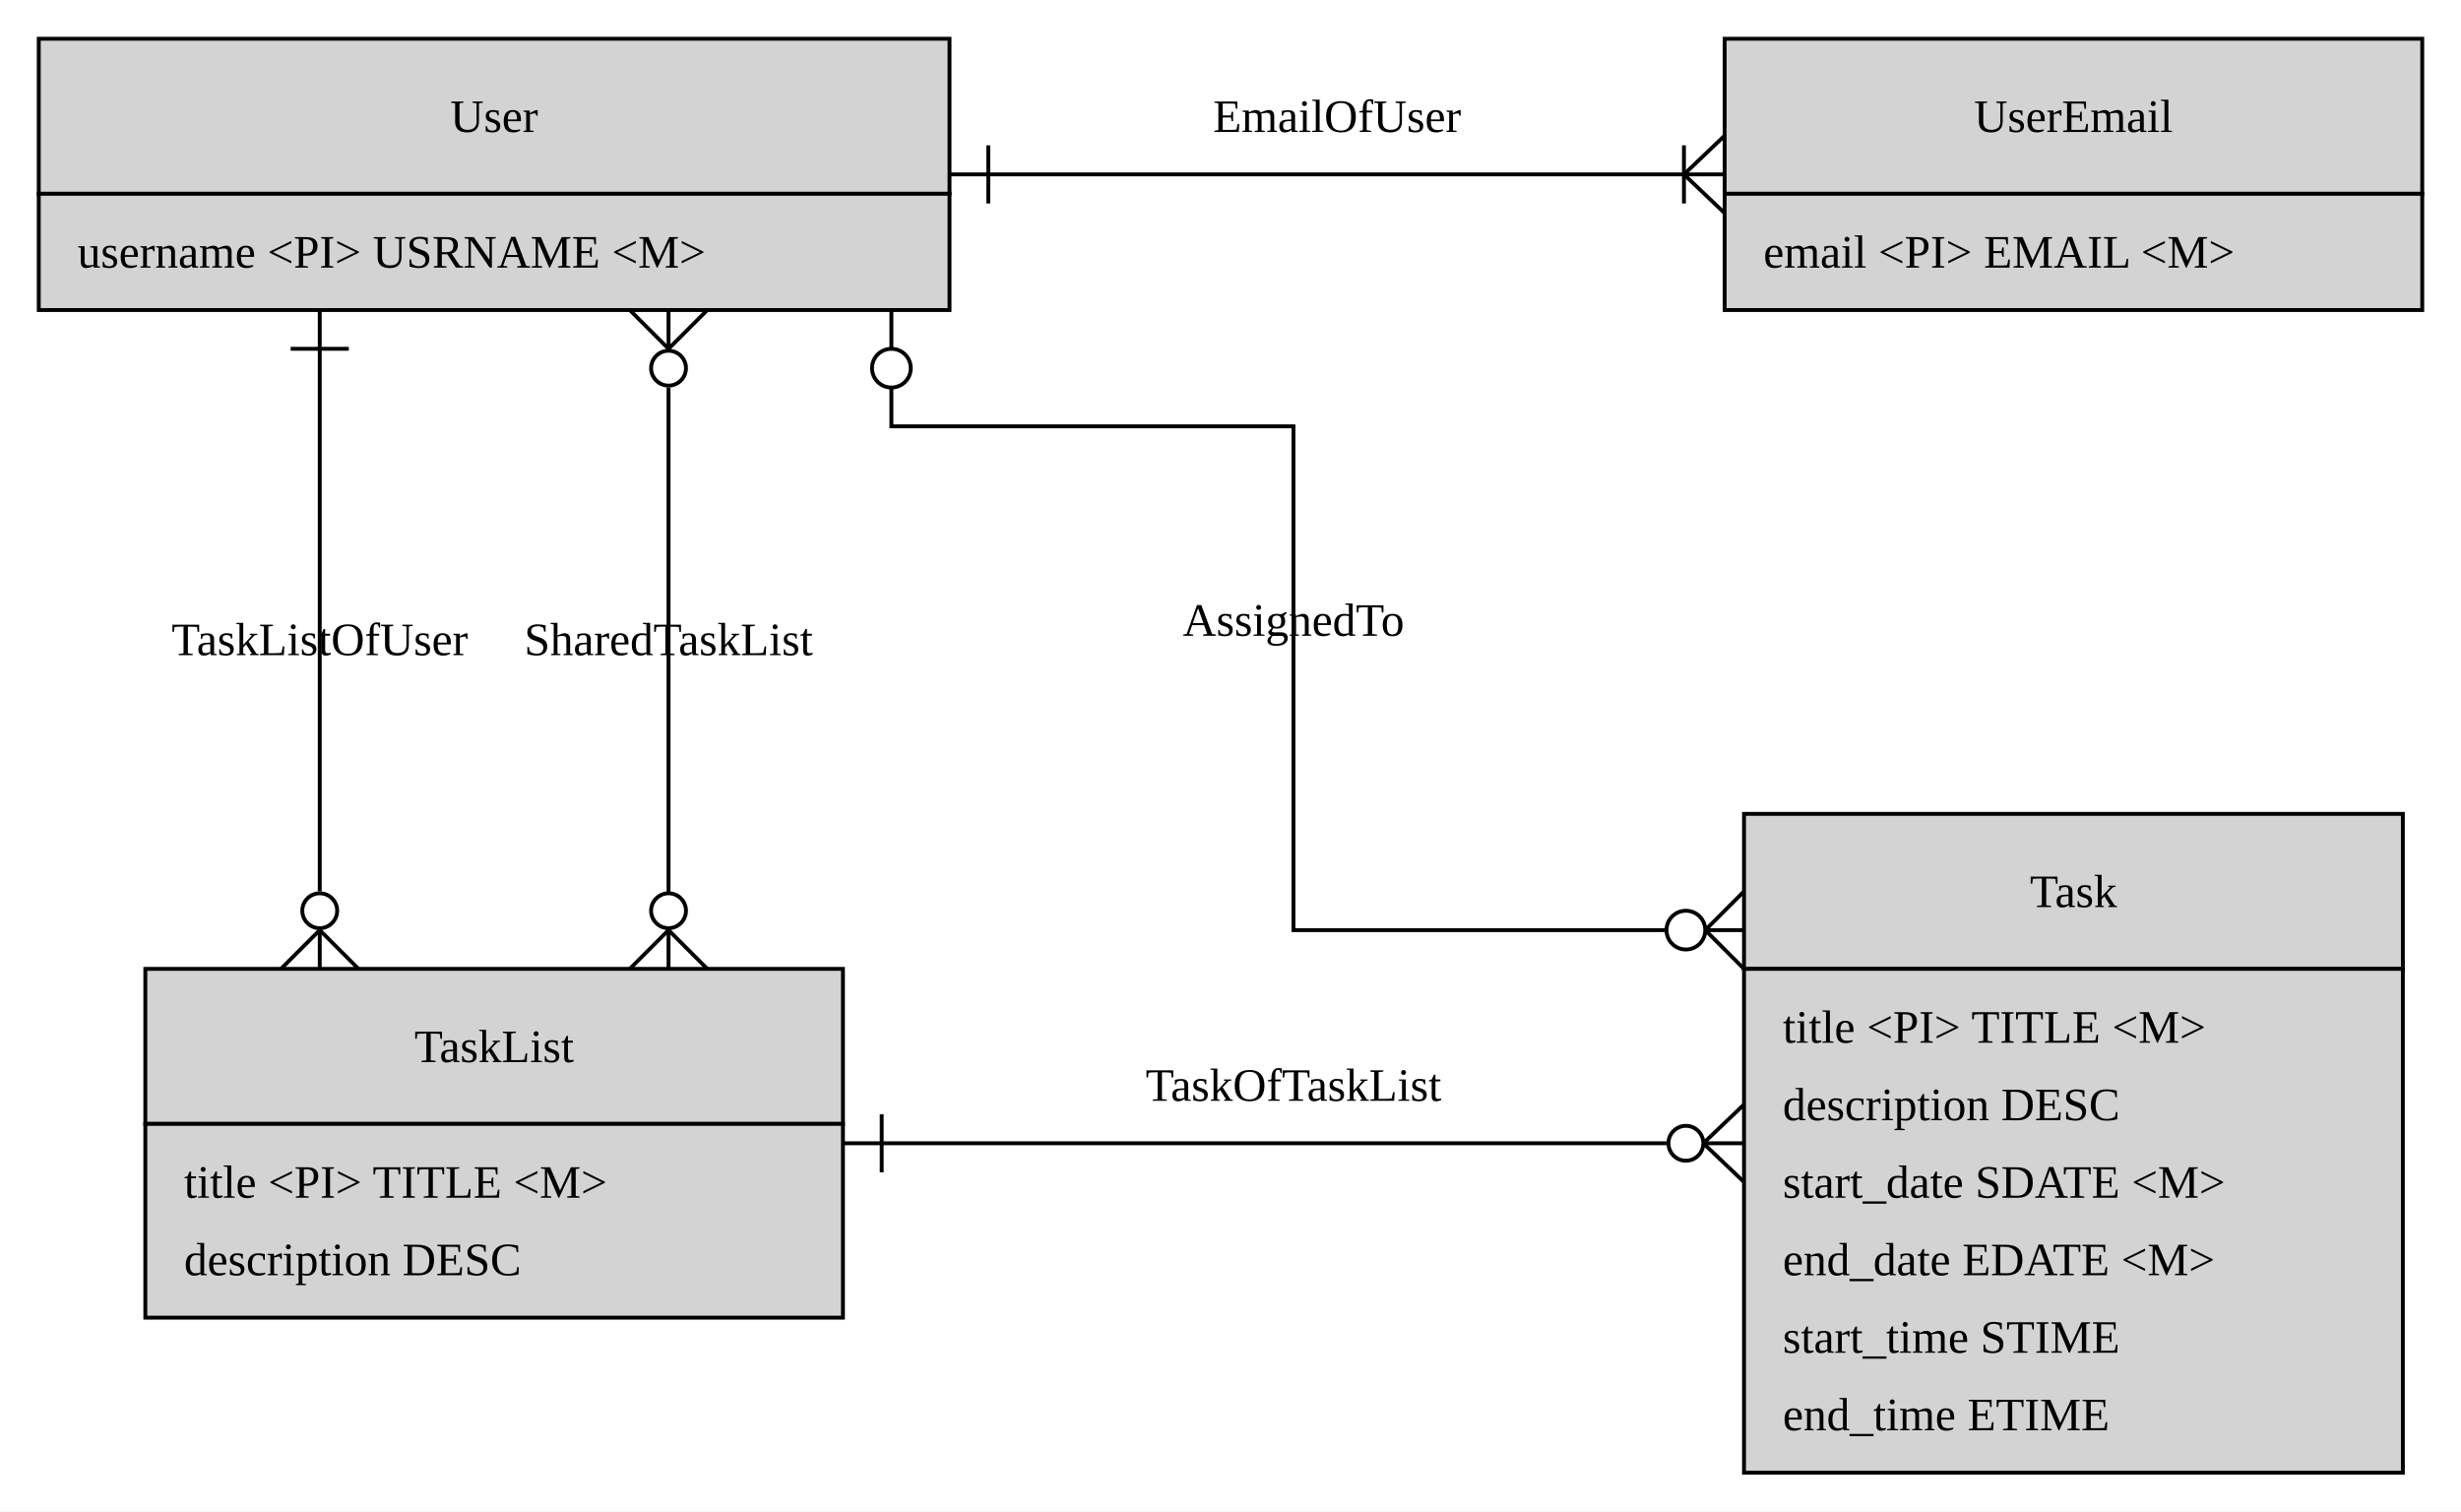
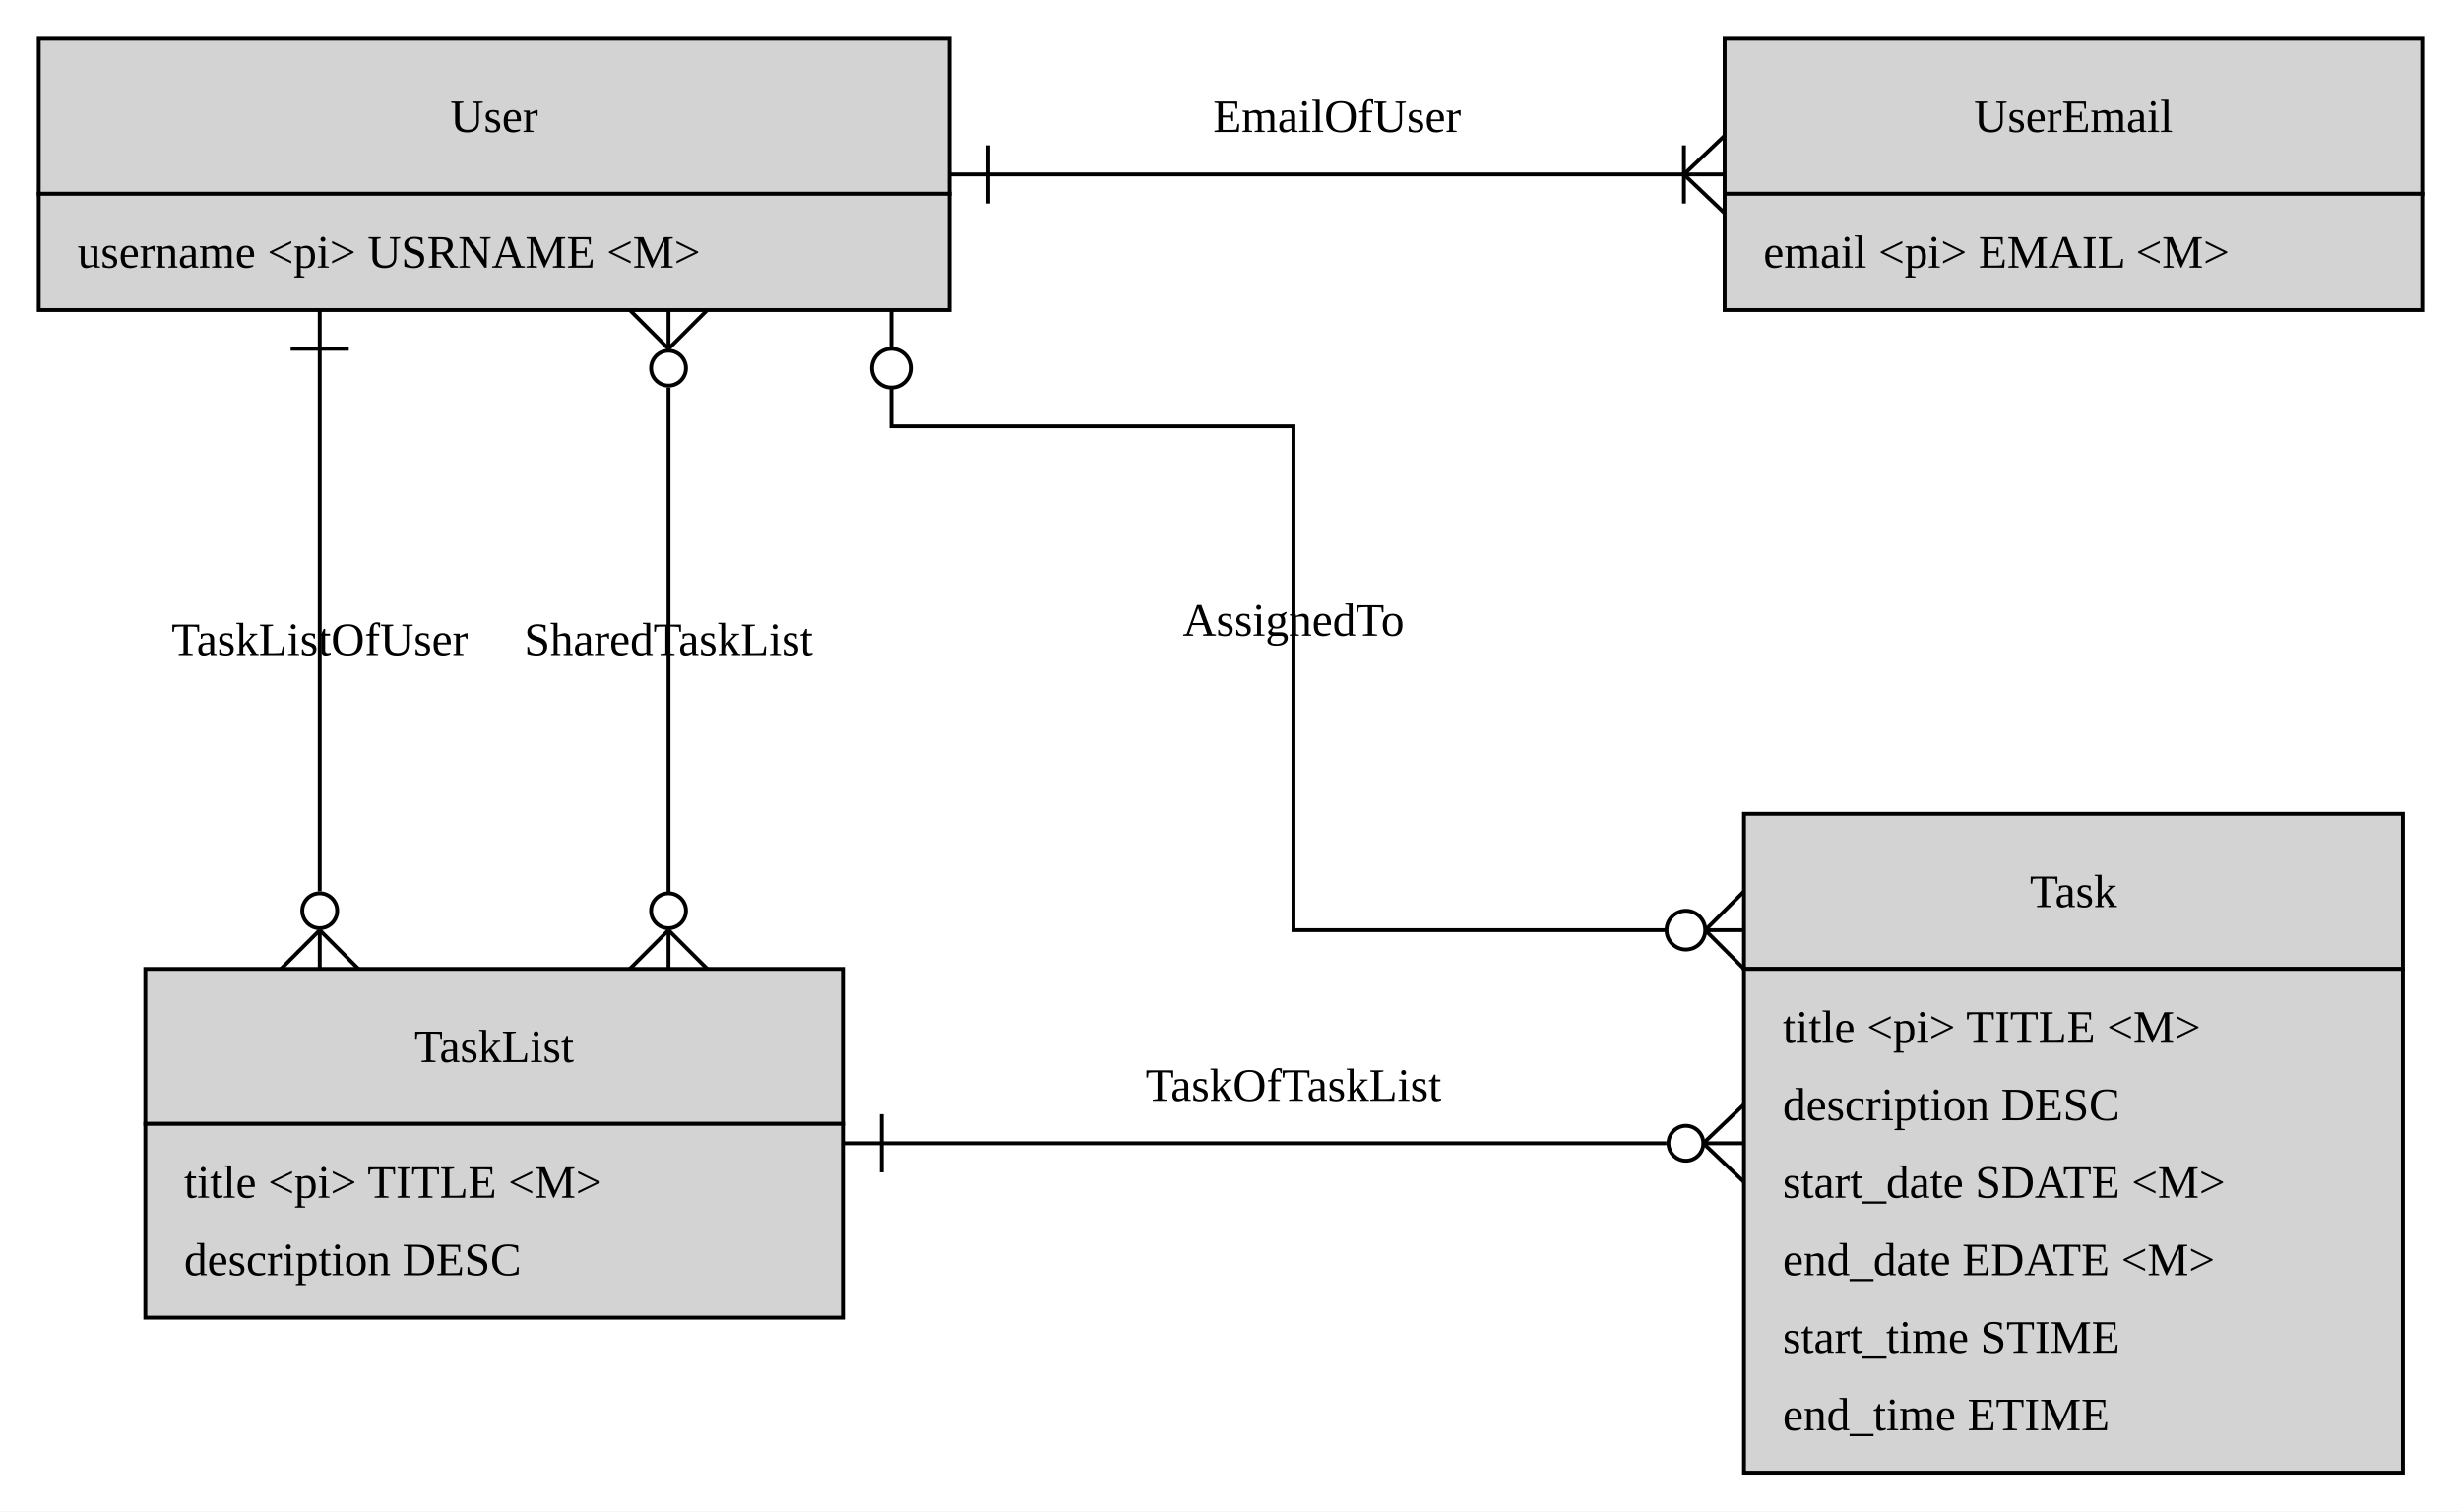
<svg xmlns="http://www.w3.org/2000/svg" width="635" height="390">
  <rect id="bg" width="100%" height="100%" x="0" y="0" rx="0" ry="0" fill="white" />
  <g class="entity" id="User">
    <rect width="235" height="40" x="10" y="10" fill="lightgrey" style="stroke-width:1;stroke:black;" />
    <text x="127.5" y="30" fill="black" dominant-baseline="central" text-anchor="middle">User</text>
    <rect width="235" height="30" x="10" y="50" fill="lightgrey" style="stroke-width:1;stroke:black;" />
-     <text x="20" y="65" fill="black" dominant-baseline="central">username &lt;PI&gt; USRNAME &lt;M&gt;</text>
+     <text x="20" y="65" fill="black" dominant-baseline="central">username &lt;pi&gt; USRNAME &lt;M&gt;</text>
  </g>
  <g class="entity" id="UserEmail" transform="translate(435)">
    <rect width="180" height="40" x="10" y="10" fill="lightgrey" style="stroke-width:1;stroke:black;" />
    <text x="100" y="30" fill="black" dominant-baseline="central" text-anchor="middle">UserEmail</text>
    <rect width="180" height="30" x="10" y="50" fill="lightgrey" style="stroke-width:1;stroke:black;" />
-     <text x="20" y="65" fill="black" dominant-baseline="central">email &lt;PI&gt; EMAIL &lt;M&gt;</text>
+     <text x="20" y="65" fill="black" dominant-baseline="central">email &lt;pi&gt; EMAIL &lt;M&gt;</text>
  </g>
  <g class="entity" id="TaskList" transform="translate(27.5, 240)">
    <rect width="180" height="40" x="10" y="10" fill="lightgrey" style="stroke-width:1;stroke:black;" />
    <text x="100" y="30" fill="black" dominant-baseline="central" text-anchor="middle">TaskList</text>
    <rect width="180" height="50" x="10" y="50" fill="lightgrey" style="stroke-width:1;stroke:black;" />
-     <text x="20" y="65" fill="black" dominant-baseline="central">title &lt;PI&gt; TITLE &lt;M&gt;</text>
+     <text x="20" y="65" fill="black" dominant-baseline="central">title &lt;pi&gt; TITLE &lt;M&gt;</text>
    <text x="20" y="85" fill="black" dominant-baseline="central">description DESC</text>
  </g>
  <g class="entity" id="Task" transform="translate(440, 200)">
    <rect width="170" height="40" x="10" y="10" fill="lightgrey" style="stroke-width:1;stroke:black;" />
    <text x="95" y="30" fill="black" dominant-baseline="central" text-anchor="middle">Task</text>
    <rect width="170" height="130" x="10" y="50" fill="lightgrey" style="stroke-width:1;stroke:black;" />
-     <text x="20" y="65" fill="black" dominant-baseline="central">title &lt;PI&gt; TITLE &lt;M&gt;</text>
+     <text x="20" y="65" fill="black" dominant-baseline="central">title &lt;pi&gt; TITLE &lt;M&gt;</text>
    <text x="20" y="85" fill="black" dominant-baseline="central">description DESC</text>
    <text x="20" y="105" fill="black" dominant-baseline="central">start_date SDATE &lt;M&gt;</text>
    <text x="20" y="125" fill="black" dominant-baseline="central">end_date EDATE &lt;M&gt;</text>
    <text x="20" y="145" fill="black" dominant-baseline="central">start_time STIME</text>
    <text x="20" y="165" fill="black" dominant-baseline="central">end_time ETIME</text>
  </g>
  <g class="relationship" id="EmailOfUser">
    <line x1="255" y1="37.5" x2="255" y2="52.5" stroke-width="1" stroke="black" />
    <line x1="245" y1="45" x2="445" y2="45" stroke-width="1" stroke="black" />
    <line x1="434.5" y1="37.5" x2="434.5" y2="52.5" stroke-width="1" stroke="black" />
    <line x1="434.5" y1="45" x2="445" y2="35" stroke-width="1" stroke="black" />
    <line x1="434.5" y1="45" x2="445" y2="55" stroke-width="1" stroke="black" />
    <text x="345" y="30" fill="black" dominant-baseline="central" text-anchor="middle">EmailOfUser</text>
  </g>
  <g class="relationship" id="TaskListOfUser">
    <line x1="75" y1="90" x2="90" y2="90" stroke-width="1" stroke="black" />
    <line x1="82.5" y1="80" x2="82.5" y2="230" stroke-width="1" stroke="black" />
    <circle r="5" cx="82.5" cy="235" />
    <circle r="4" cx="82.5" cy="235" fill="white" />
    <line x1="82.5" y1="240" x2="72.5" y2="250" stroke-width="1" stroke="black" />
    <line x1="82.5" y1="240" x2="82.5" y2="250" stroke-width="1" stroke="black" />
    <line x1="82.5" y1="240" x2="92.5" y2="250" stroke-width="1" stroke="black" />
    <text x="82.5" y="165" fill="black" dominant-baseline="central" text-anchor="middle">TaskListOfUser</text>
  </g>
  <g class="relationship" id="SharedTaskList">
    <line x1="162.5" y1="80" x2="172.5" y2="90" stroke-width="1" stroke="black" />
    <line x1="172.5" y1="80" x2="172.5" y2="90" stroke-width="1" stroke="black" />
    <line x1="182.5" y1="80" x2="172.5" y2="90" stroke-width="1" stroke="black" />
    <circle r="5" cx="172.5" cy="95" />
    <circle r="4" cx="172.5" cy="95" fill="white" />
    <line x1="172.5" y1="100" x2="172.5" y2="239" stroke-width="1" stroke="black" />
    <circle r="5" cx="172.5" cy="235" />
    <circle r="4" cx="172.5" cy="235" fill="white" />
    <line x1="172.5" y1="240" x2="162.5" y2="250" stroke-width="1" stroke="black" />
    <line x1="172.5" y1="240" x2="172.5" y2="250" stroke-width="1" stroke="black" />
    <line x1="172.5" y1="240" x2="182.5" y2="250" stroke-width="1" stroke="black" />
    <text x="172.5" y="165" fill="black" dominant-baseline="central" text-anchor="middle">SharedTaskList</text>
  </g>
  <g class="relationship" id="TaskOfTaskList">
    <line x1="227.5" y1="287.5" x2="227.5" y2="302.5" stroke-width="1" stroke="black" />
    <line x1="217.5" y1="295" x2="430" y2="295" stroke-width="1" stroke="black" />
    <circle r="5" cx="435" cy="295" />
    <circle r="4" cx="435" cy="295" fill="white" />
    <line x1="439.5" y1="295" x2="450" y2="285" stroke-width="1" stroke="black" />
    <line x1="439.5" y1="295" x2="450" y2="295" stroke-width="1" stroke="black" />
    <line x1="439.5" y1="295" x2="450" y2="305" stroke-width="1" stroke="black" />
    <text x="333.75" y="280" fill="black" dominant-baseline="central" text-anchor="middle">TaskOfTaskList</text>
  </g>
  <g class="relationship" id="AssignedTo">
    <path d="M230 80 L230 90 A5 5, 0, 0 0, 230 100 M230 90 A5 5, 0, 0 1, 230 100 L230 110 L333.75 110 L333.75 240 L430 240 A5 5, 0, 1 0, 435 235 M430 240 A5 5, 0, 0 1, 435 235 M440 240 L450 240 M440 240 L450 230 M440 240 L450 250" fill="none" stroke-width="1" stroke="black" />
    <text x="333.75" y="160" fill="black" dominant-baseline="central" text-anchor="middle">AssignedTo</text>
  </g>
</svg>
